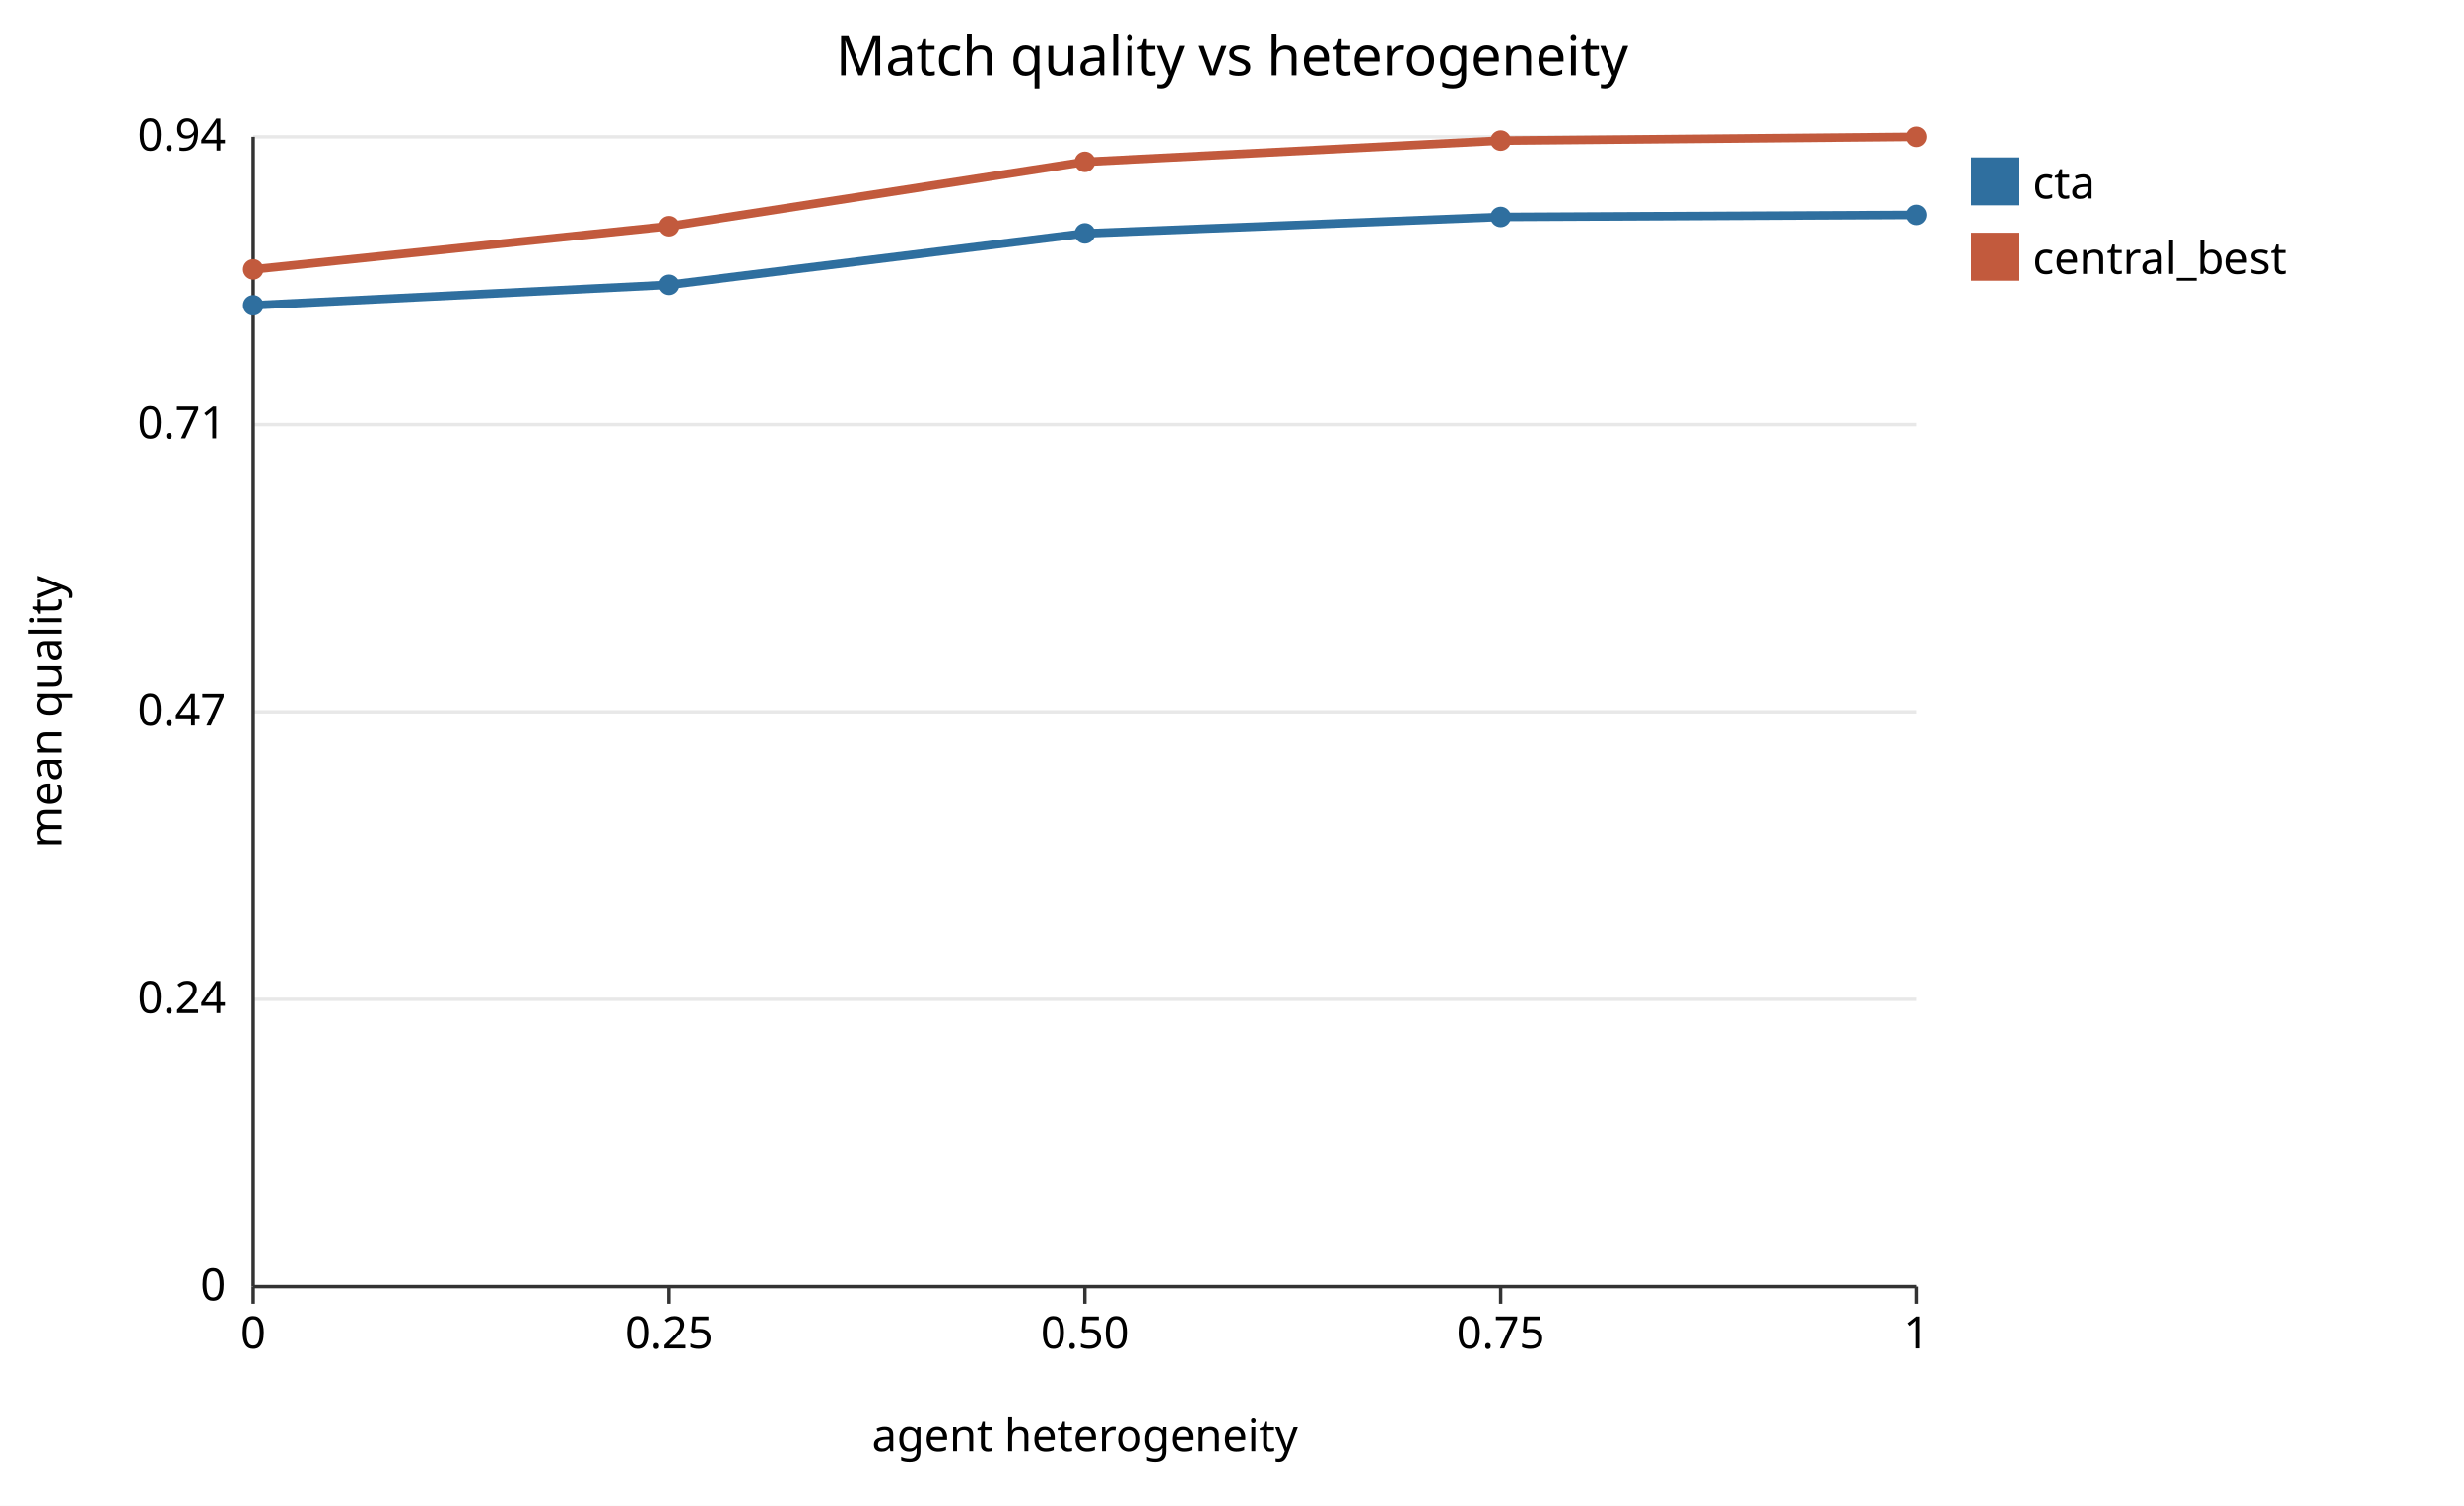
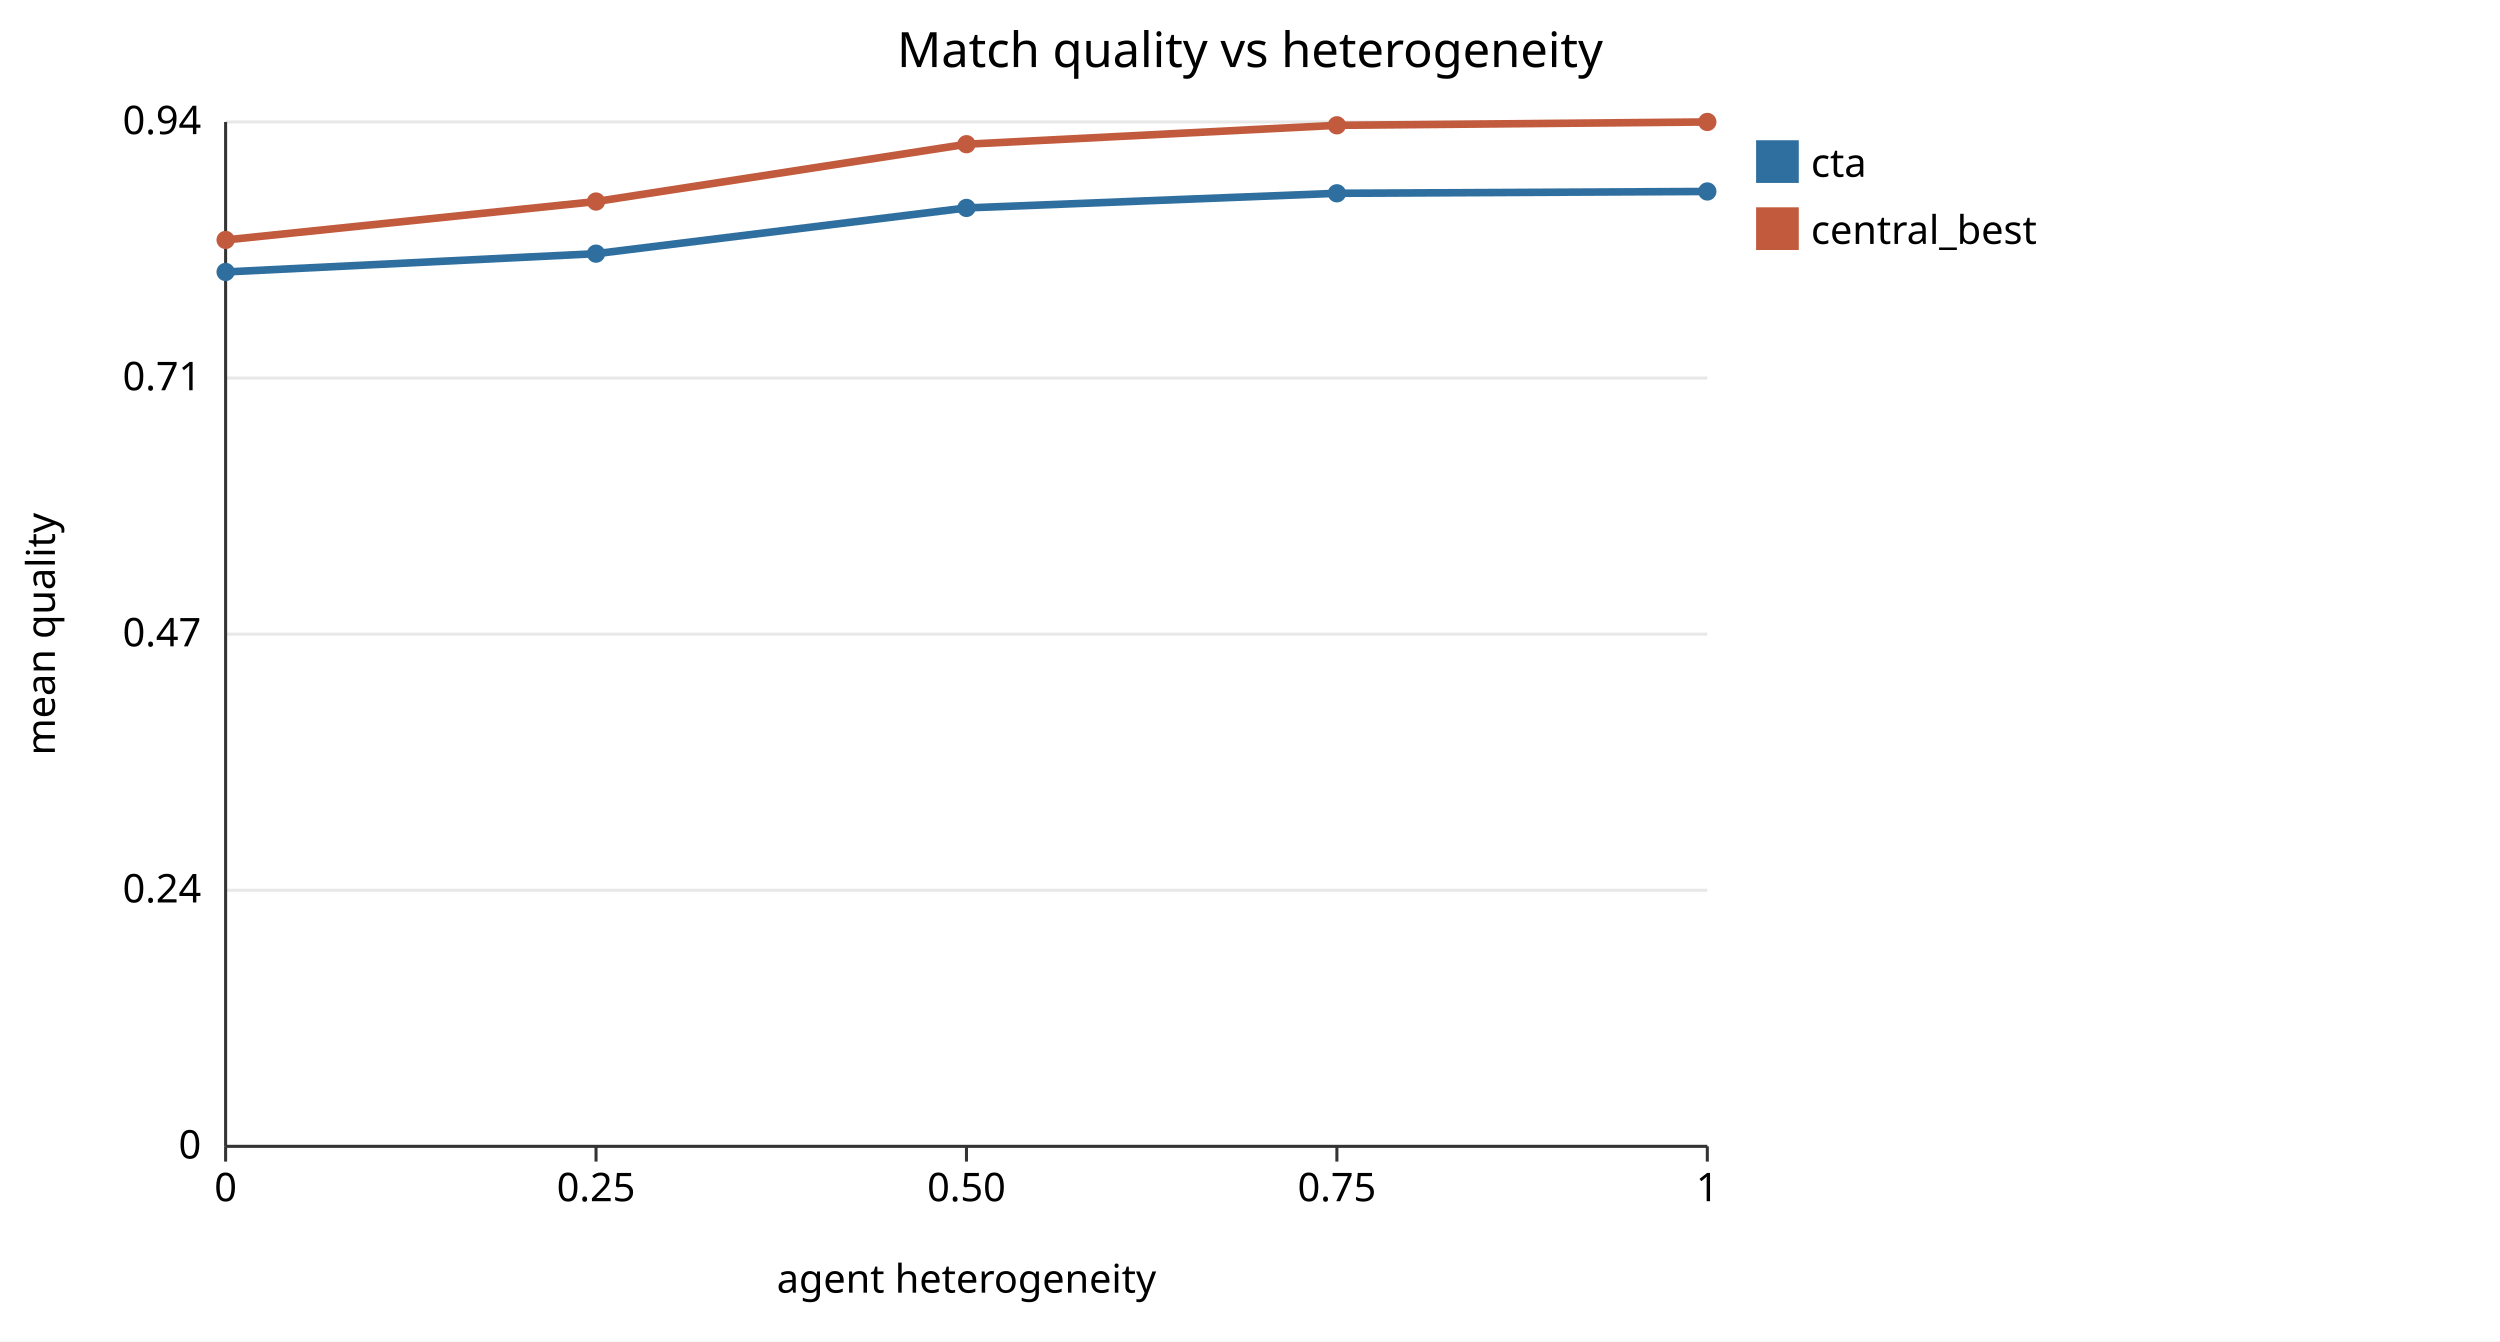
- <svg xmlns="http://www.w3.org/2000/svg" width="720" height="440" viewBox="0 0 720 440" font-family="sans-serif" font-size="13">
-   <rect width="720" height="440" fill="white" />
-   <text x="360" y="22" text-anchor="middle" font-size="16">Match quality vs heterogeneity</text>
+ <svg xmlns="http://www.w3.org/2000/svg" width="820" height="440" viewBox="0 0 820 440" font-family="sans-serif" font-size="13">
+   <rect width="820" height="440" fill="white" />
+   <text x="410" y="22" text-anchor="middle" font-size="16">Match quality vs heterogeneity</text>
  <line x1="74" y1="376.0" x2="560" y2="376.0" stroke="#e8e8e8" />
  <text x="66" y="380.0" text-anchor="end">0</text>
  <line x1="74" y1="292.0" x2="560" y2="292.0" stroke="#e8e8e8" />
  <text x="66" y="296.0" text-anchor="end">0.24</text>
  <line x1="74" y1="208.0" x2="560" y2="208.0" stroke="#e8e8e8" />
  <text x="66" y="212.0" text-anchor="end">0.47</text>
  <line x1="74" y1="124.0" x2="560" y2="124.0" stroke="#e8e8e8" />
  <text x="66" y="128.0" text-anchor="end">0.71</text>
  <line x1="74" y1="40.0" x2="560" y2="40.0" stroke="#e8e8e8" />
  <text x="66" y="44.0" text-anchor="end">0.94</text>
  <line x1="74.0" y1="376" x2="74.0" y2="381" stroke="#333" />
  <text x="74.0" y="394" text-anchor="middle">0</text>
  <line x1="195.5" y1="376" x2="195.5" y2="381" stroke="#333" />
  <text x="195.5" y="394" text-anchor="middle">0.25</text>
  <line x1="317.0" y1="376" x2="317.0" y2="381" stroke="#333" />
  <text x="317.0" y="394" text-anchor="middle">0.50</text>
  <line x1="438.5" y1="376" x2="438.5" y2="381" stroke="#333" />
  <text x="438.5" y="394" text-anchor="middle">0.75</text>
  <line x1="560.0" y1="376" x2="560.0" y2="381" stroke="#333" />
  <text x="560.0" y="394" text-anchor="middle">1</text>
  <line x1="74" y1="376" x2="560" y2="376" stroke="#333" />
  <line x1="74" y1="376" x2="74" y2="40" stroke="#333" />
  <text x="317" y="424" text-anchor="middle">agent heterogeneity</text>
  <text x="18" y="208" text-anchor="middle" transform="rotate(-90 18 208)">mean quality</text>
  <path d="M74.0 89.2 L195.5 83.2 L317.0 68.2 L438.5 63.4 L560.0 62.8" fill="none" stroke="#2f6f9f" stroke-width="2.5" />
  <circle cx="74.0" cy="89.2" r="3" fill="#2f6f9f" />
  <circle cx="195.5" cy="83.2" r="3" fill="#2f6f9f" />
  <circle cx="317.0" cy="68.2" r="3" fill="#2f6f9f" />
  <circle cx="438.5" cy="63.4" r="3" fill="#2f6f9f" />
  <circle cx="560.0" cy="62.8" r="3" fill="#2f6f9f" />
  <rect x="576" y="46" width="14" height="14" fill="#2f6f9f" />
  <text x="594" y="58">cta</text>
  <path d="M74.0 78.7 L195.5 66.1 L317.0 47.3 L438.5 41.1 L560.0 40.0" fill="none" stroke="#c25a3d" stroke-width="2.5" />
  <circle cx="74.0" cy="78.7" r="3" fill="#c25a3d" />
  <circle cx="195.5" cy="66.1" r="3" fill="#c25a3d" />
  <circle cx="317.0" cy="47.3" r="3" fill="#c25a3d" />
  <circle cx="438.5" cy="41.1" r="3" fill="#c25a3d" />
  <circle cx="560.0" cy="40.0" r="3" fill="#c25a3d" />
  <rect x="576" y="68" width="14" height="14" fill="#c25a3d" />
  <text x="594" y="80">central_best</text>
</svg>
